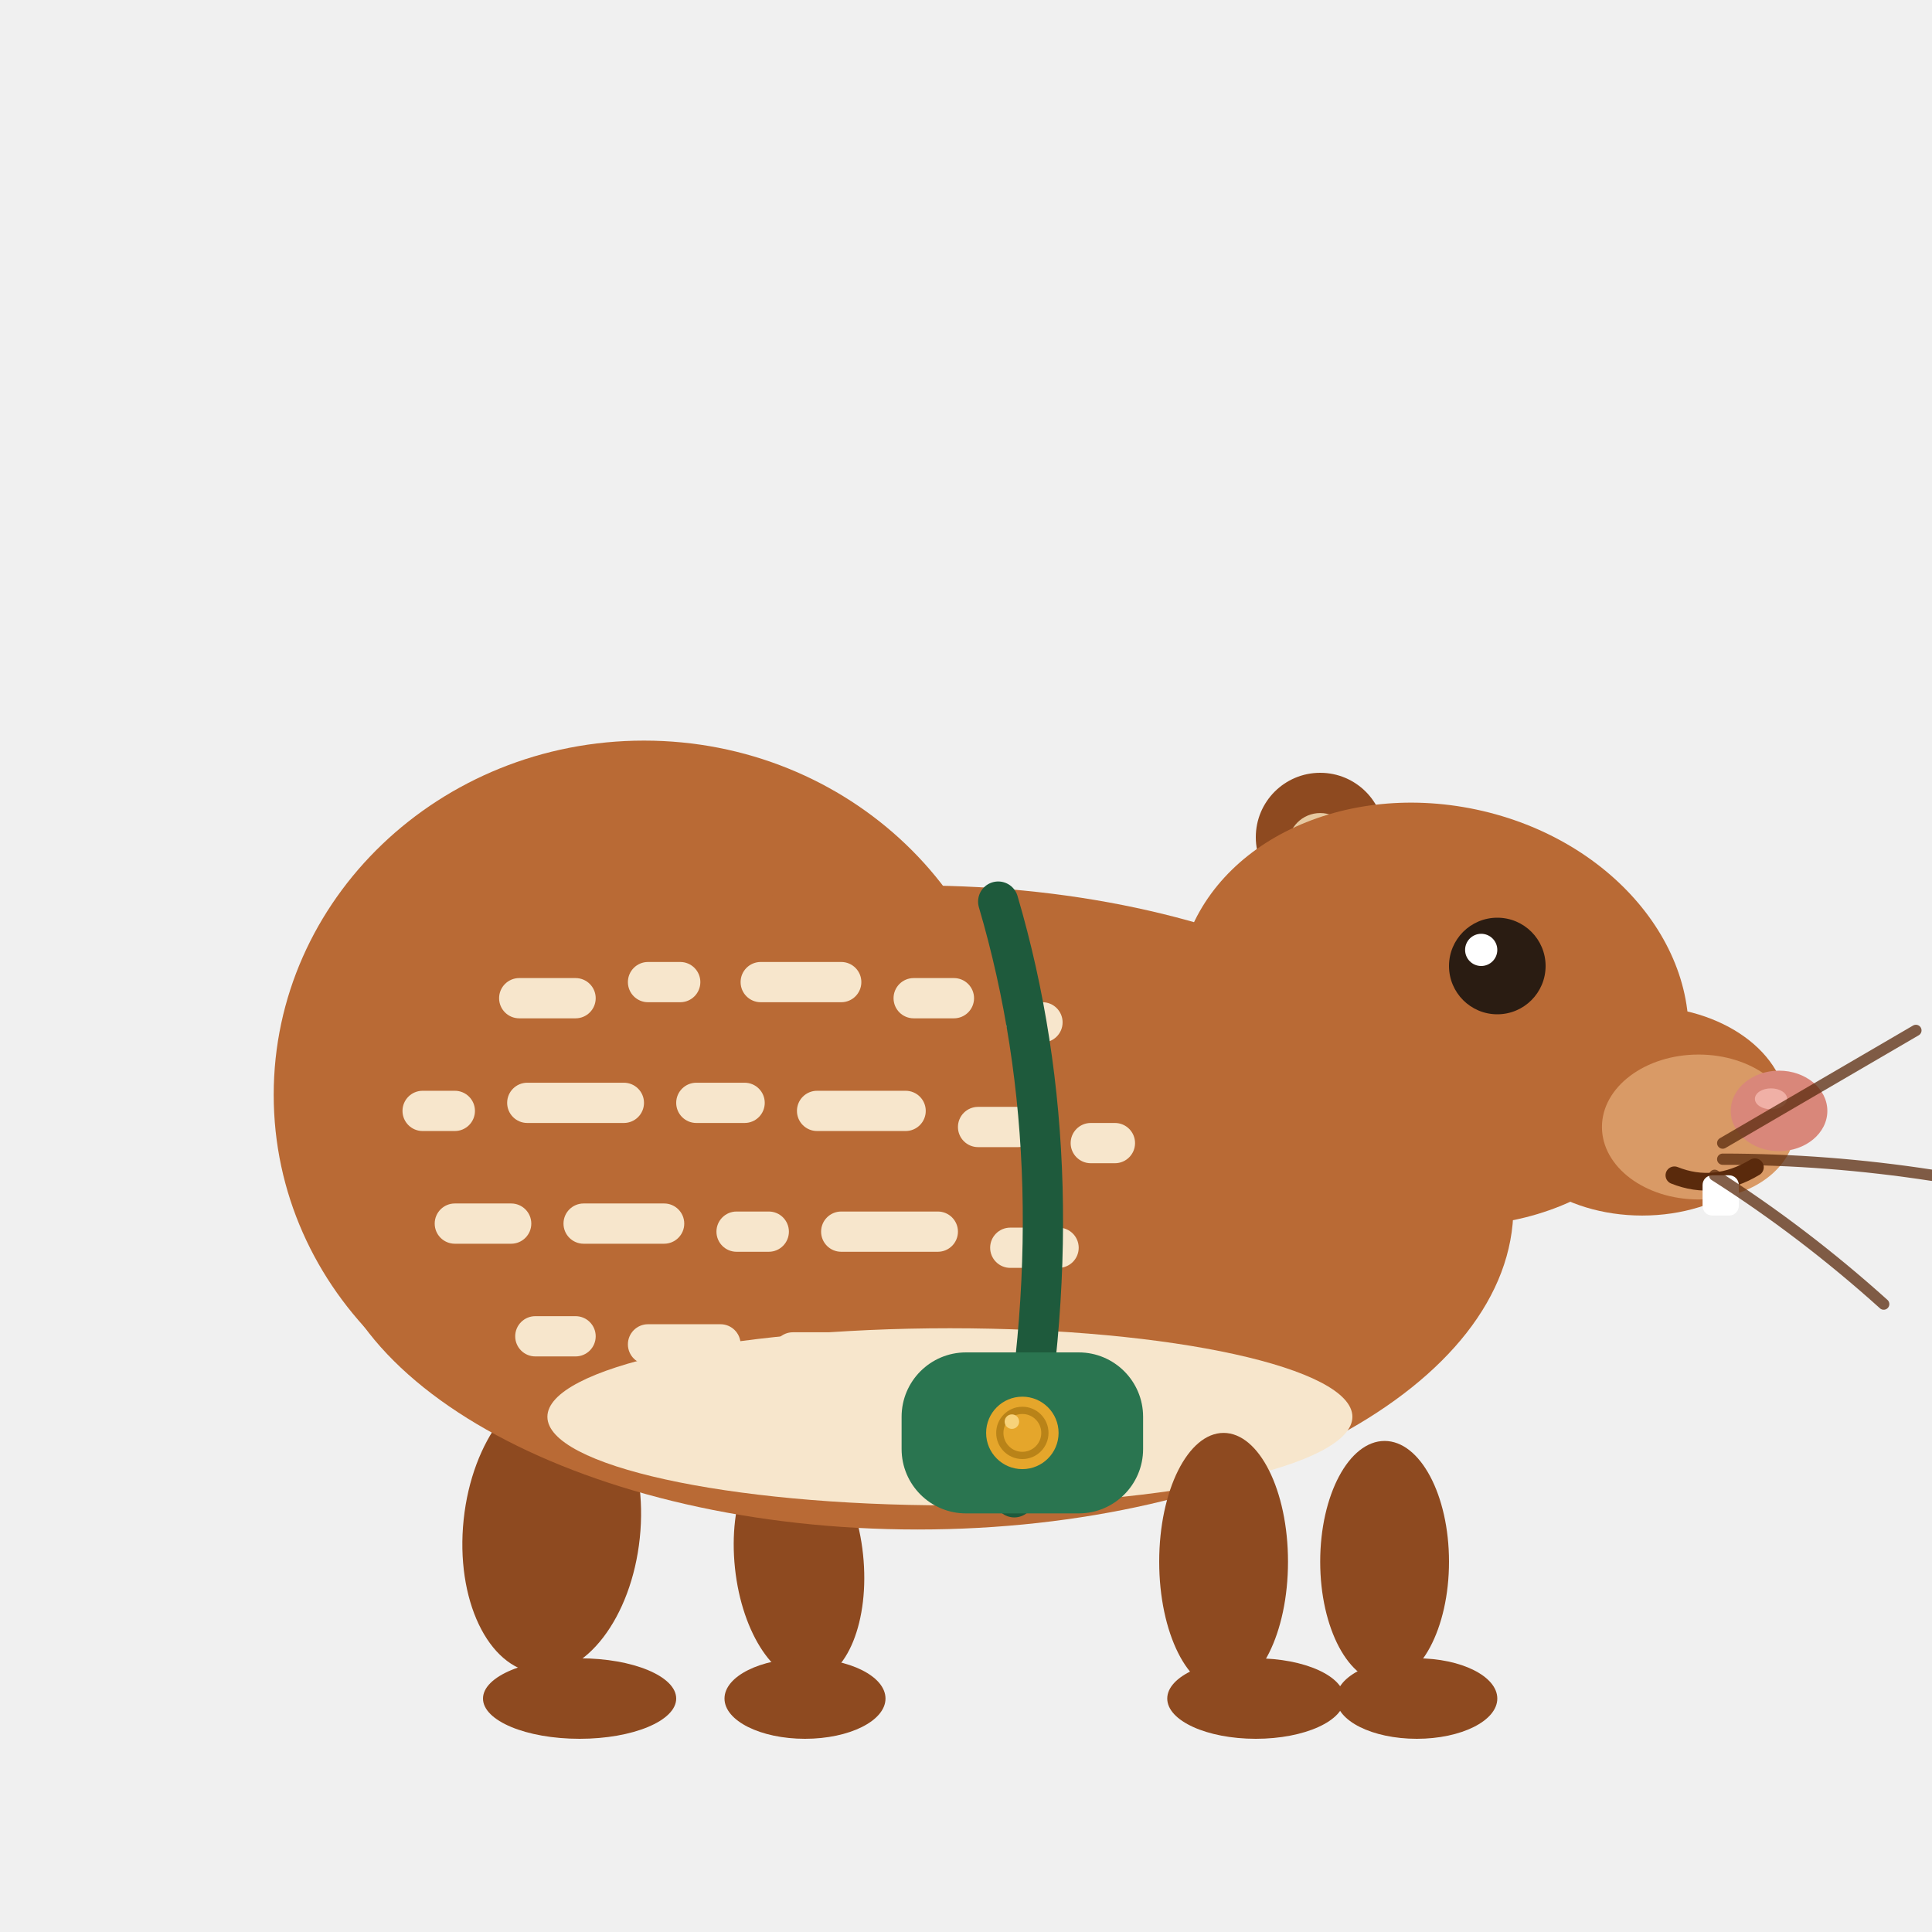
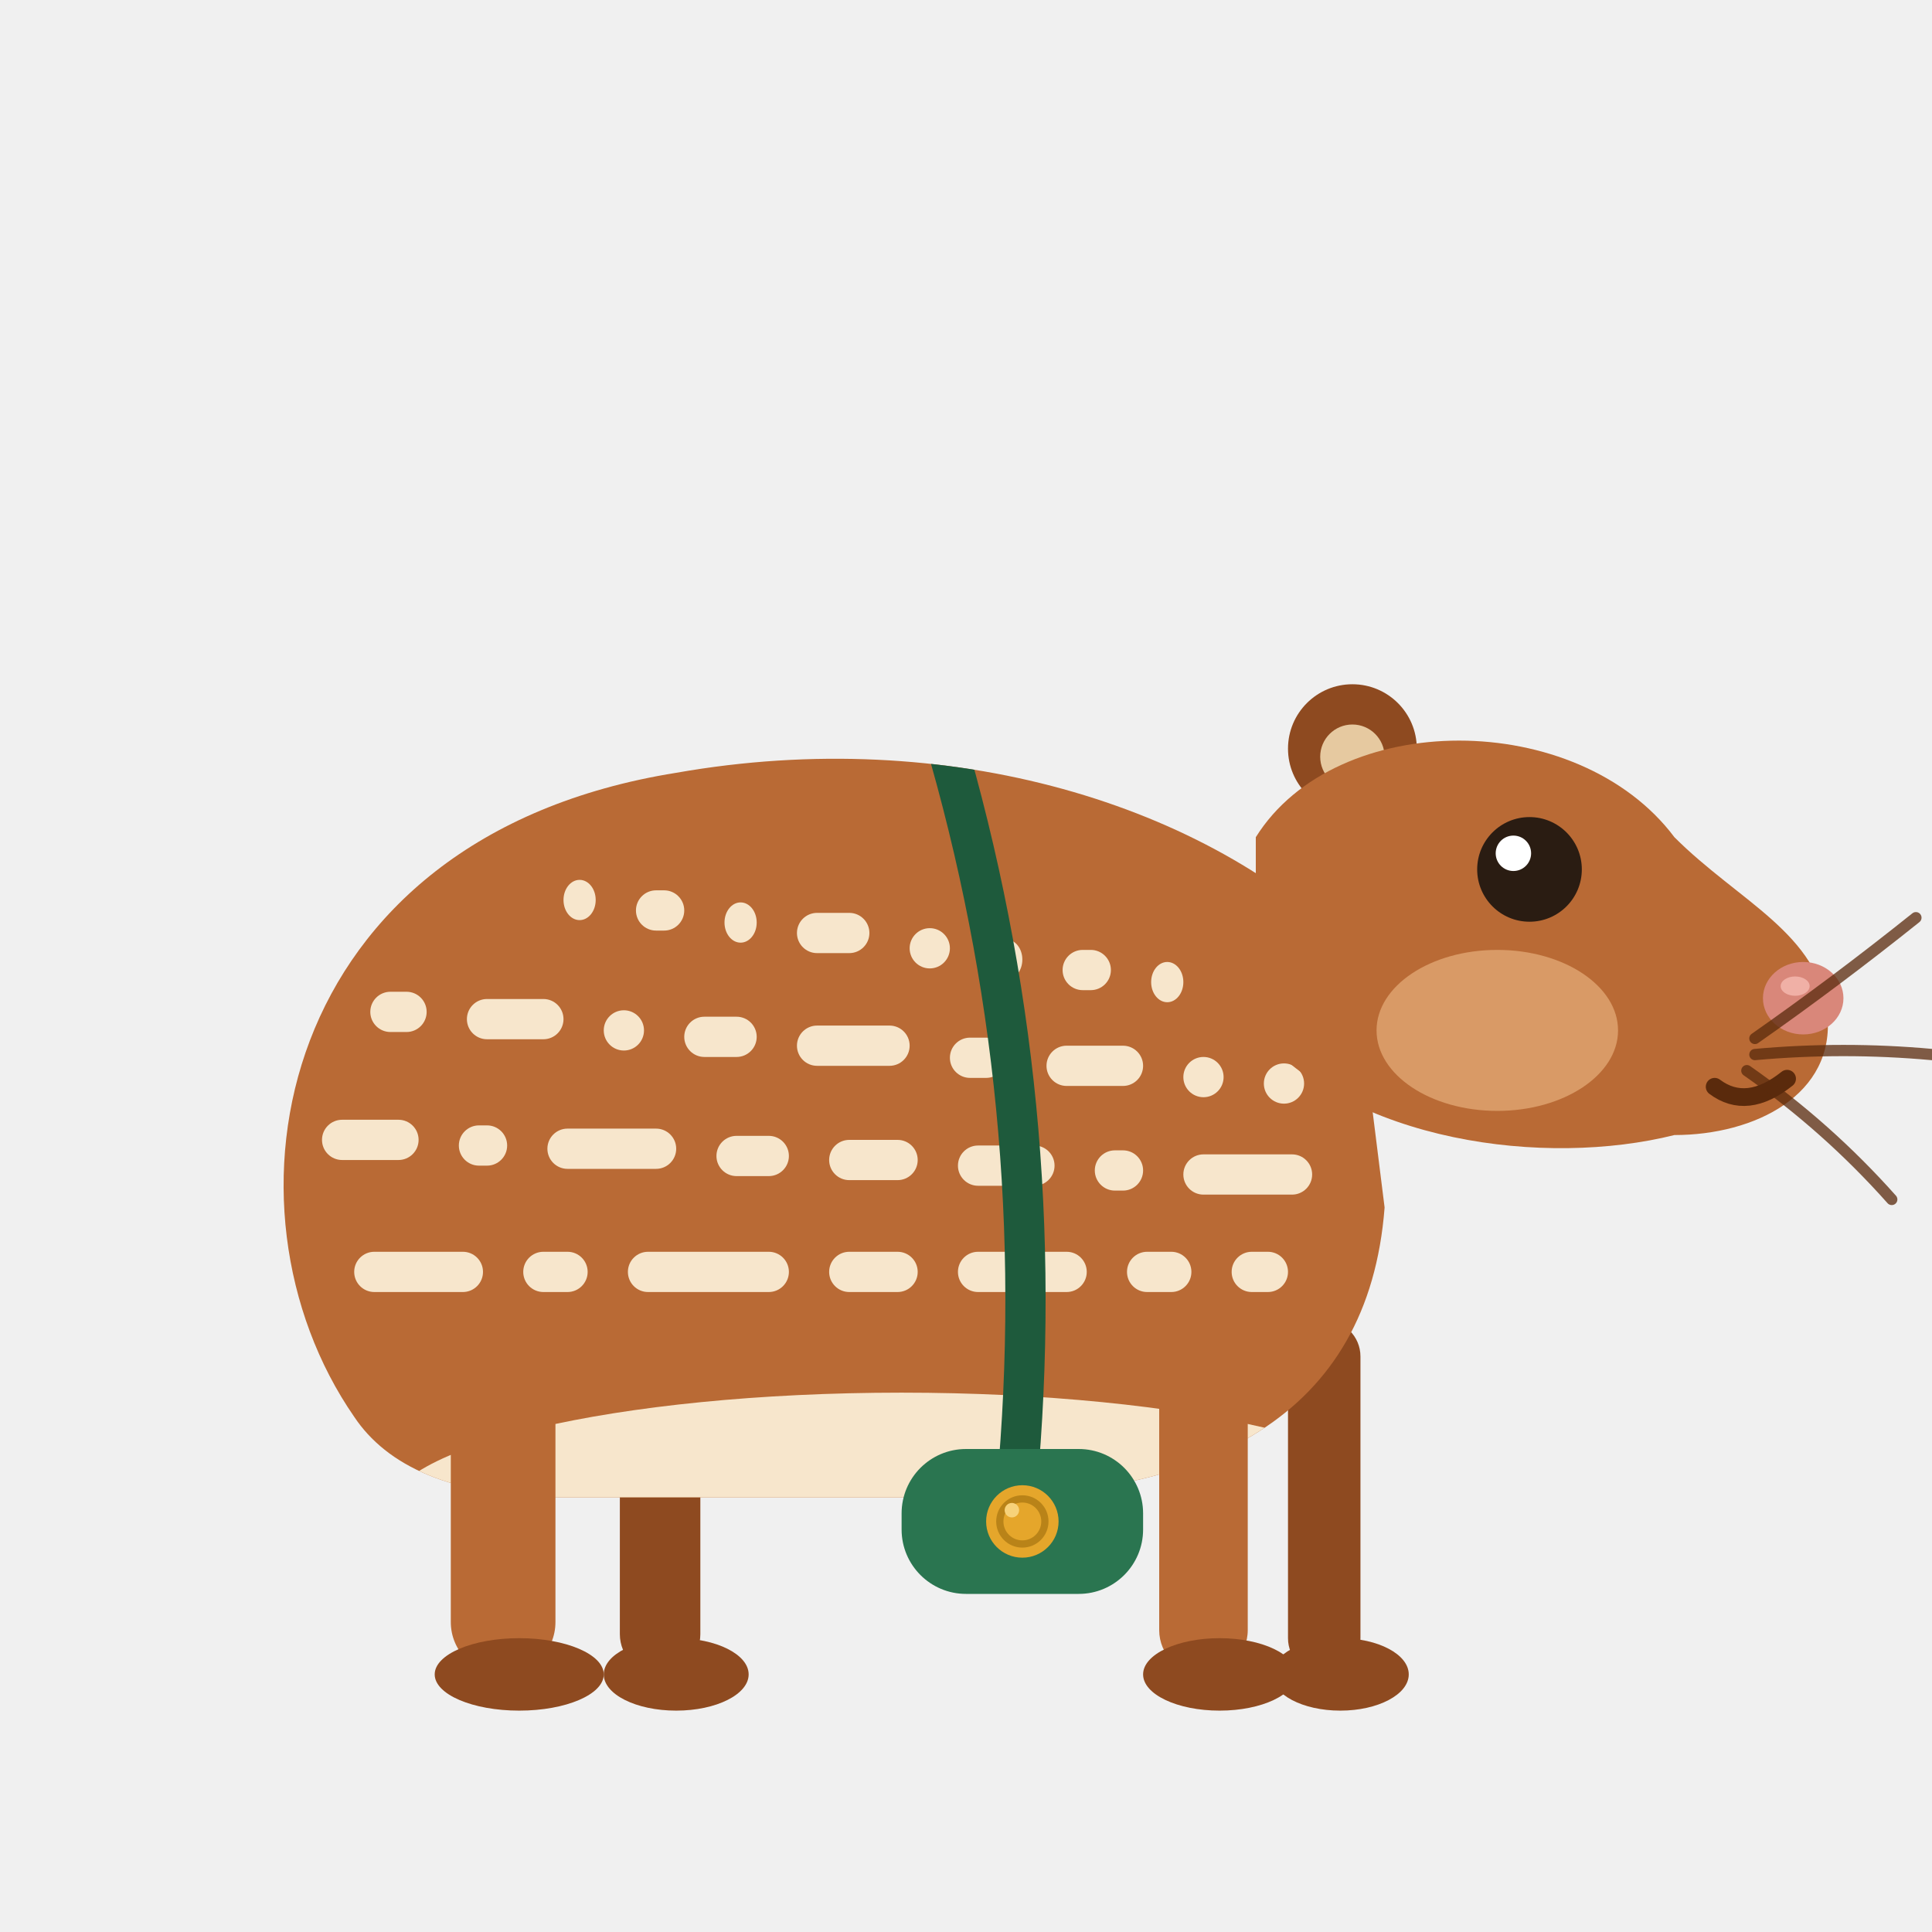
<svg xmlns="http://www.w3.org/2000/svg" viewBox="0 0 240 240" role="img" aria-labelledby="t">
-   <ellipse cx="70" cy="190" rx="11" ry="18" fill="#8E4A20" transform="rotate(6 70 176)" />
-   <ellipse cx="98" cy="194" rx="8" ry="15" fill="#8E4A20" transform="rotate(-6 98 182)" />
-   <ellipse cx="80" cy="136" rx="46" ry="44" fill="#B96A35" />
-   <ellipse cx="114" cy="150" rx="74" ry="40" fill="#B96A35" />
-   <ellipse cx="118" cy="176" rx="50" ry="11" fill="#F7E6CC" />
-   <rect x="62" y="121.5" width="12" height="5" rx="2.5" fill="#F7E6CC" />
-   <rect x="78" y="119.5" width="9" height="5" rx="2.5" fill="#F7E6CC" />
-   <rect x="92" y="119.5" width="15" height="5" rx="2.5" fill="#F7E6CC" />
-   <rect x="111" y="121.5" width="10" height="5" rx="2.5" fill="#F7E6CC" />
-   <rect x="125" y="124.5" width="7" height="5" rx="2.5" fill="#F7E6CC" />
-   <rect x="50" y="135.5" width="9" height="5" rx="2.5" fill="#F7E6CC" />
-   <rect x="63" y="134.5" width="17" height="5" rx="2.5" fill="#F7E6CC" />
-   <rect x="84" y="134.5" width="11" height="5" rx="2.5" fill="#F7E6CC" />
-   <rect x="99" y="135.5" width="16" height="5" rx="2.5" fill="#F7E6CC" />
-   <rect x="119" y="137.5" width="10" height="5" rx="2.5" fill="#F7E6CC" />
-   <rect x="133" y="139.5" width="8" height="5" rx="2.5" fill="#F7E6CC" />
-   <rect x="54" y="149.5" width="12" height="5" rx="2.5" fill="#F7E6CC" />
-   <rect x="70" y="149.5" width="15" height="5" rx="2.5" fill="#F7E6CC" />
-   <rect x="89" y="150.5" width="9" height="5" rx="2.5" fill="#F7E6CC" />
-   <rect x="102" y="150.5" width="17" height="5" rx="2.5" fill="#F7E6CC" />
-   <rect x="123" y="152.5" width="11" height="5" rx="2.5" fill="#F7E6CC" />
-   <rect x="64" y="163.5" width="10" height="5" rx="2.5" fill="#F7E6CC" />
-   <rect x="78" y="164.5" width="14" height="5" rx="2.5" fill="#F7E6CC" />
-   <rect x="96" y="165.5" width="11" height="5" rx="2.5" fill="#F7E6CC" />
-   <rect x="111" y="165.5" width="9" height="5" rx="2.5" fill="#F7E6CC" />
-   <path d="M124 112 Q134 146 126 186" fill="none" stroke="#1E5A3C" stroke-width="5" stroke-linecap="round" stroke-linejoin="round" />
-   <rect x="112" y="168" width="30" height="20" rx="8" fill="#2A7550" />
-   <circle cx="127" cy="178" r="4.5" fill="#E5A62B" />
-   <circle cx="127" cy="178" r="2.8" fill="none" stroke="#B98318" stroke-width="0.9" />
-   <circle cx="125.7" cy="176.6" r="0.9" fill="#F7D27A" />
-   <ellipse cx="152" cy="194" rx="8" ry="16" fill="#8E4A20" transform="rotate(0 152 180)" />
-   <ellipse cx="172" cy="194" rx="8" ry="15" fill="#8E4A20" transform="rotate(0 172 181)" />
-   <ellipse cx="72" cy="211" rx="12" ry="5" fill="#8E4A20" />
-   <ellipse cx="100" cy="211" rx="10" ry="5" fill="#8E4A20" />
-   <ellipse cx="156" cy="211" rx="11" ry="5" fill="#8E4A20" />
-   <ellipse cx="176" cy="211" rx="10" ry="5" fill="#8E4A20" />
-   <circle cx="164" cy="104" r="8" fill="#8E4A20" />
-   <circle cx="164" cy="105" r="4" fill="#E6C9A0" />
-   <ellipse cx="178" cy="126" rx="32" ry="26" fill="#B96A35" transform="rotate(12 178 126)" />
-   <ellipse cx="204" cy="138" rx="18" ry="13" fill="#B96A35" />
-   <ellipse cx="211" cy="140" rx="12" ry="9" fill="#D99A66" />
-   <circle cx="186" cy="120" r="6" fill="#2A1C12" />
-   <circle cx="184" cy="118" r="2" fill="#FFFFFF" />
-   <path d="M208 146 Q213 148 218 145" fill="none" stroke="#5A2A0C" stroke-width="2.2" stroke-linecap="round" stroke-linejoin="round" />
-   <rect x="211.5" y="146" width="4.5" height="5" rx="1.2" fill="#FFFFFF" />
-   <ellipse cx="221" cy="138" rx="6" ry="5" fill="#D9877A" />
-   <ellipse cx="220" cy="136.5" rx="2" ry="1.3" fill="#F0B0A6" />
-   <path d="M214 142 Q226 135 238 128" fill="none" stroke="#5A2A0C" stroke-width="1.4" stroke-linecap="round" stroke-linejoin="round" opacity="0.75" />
-   <path d="M214 144 Q227 144 240 146" fill="none" stroke="#5A2A0C" stroke-width="1.4" stroke-linecap="round" stroke-linejoin="round" opacity="0.75" />
-   <path d="M213 146 Q224 153 234 162" fill="none" stroke="#5A2A0C" stroke-width="1.4" stroke-linecap="round" stroke-linejoin="round" opacity="0.75" />
+   <defs>
+     <clipPath id="pacoca-lado">
+       <path d="M44 176 C26 150 34 104 84 96 C118 90 150 100 168 118 L172 150 C170 176 150 186 120 186 L70 186 C56 186 48 182 44 176 Z" />
+     </clipPath>
+   </defs>
+   <g>
+     <rect x="77" y="170" width="10" height="38" rx="5" fill="#8E4A20" />
+     <ellipse cx="84" cy="208" rx="9" ry="4.5" fill="#8E4A20" />
+   </g>
+   <g>
+     <rect x="160" y="164" width="9" height="44" rx="4.5" fill="#8E4A20" />
+     <ellipse cx="166.5" cy="208" rx="8.5" ry="4.5" fill="#8E4A20" />
+   </g>
+   <path d="M44 176 C26 150 34 104 84 96 C118 90 150 100 168 118 L172 150 C170 176 150 186 120 186 L70 186 C56 186 48 182 44 176 Z" fill="#B96A35" />
+   <g clip-path="url(#pacoca-lado)">
+     <rect x="70" y="109.3" width="4" height="5" rx="2.5" fill="#F7E6CC" />
+     <rect x="79" y="110.6" width="6" height="5" rx="2.5" fill="#F7E6CC" />
+     <rect x="90" y="112.1" width="4" height="5" rx="2.5" fill="#F7E6CC" />
+     <rect x="99" y="113.4" width="9" height="5" rx="2.5" fill="#F7E6CC" />
+     <rect x="113" y="115.3" width="5" height="5" rx="2.5" fill="#F7E6CC" />
+     <rect x="123" y="116.7" width="4" height="5" rx="2.5" fill="#F7E6CC" />
+     <rect x="132" y="118" width="6" height="5" rx="2.5" fill="#F7E6CC" />
+     <rect x="143" y="119.5" width="4" height="5" rx="2.5" fill="#F7E6CC" />
+     <rect x="46" y="123.2" width="7" height="5" rx="2.5" fill="#F7E6CC" />
+     <rect x="58" y="124.1" width="12" height="5" rx="2.5" fill="#F7E6CC" />
+     <rect x="75" y="125.5" width="5" height="5" rx="2.5" fill="#F7E6CC" />
+     <rect x="85" y="126.3" width="9" height="5" rx="2.5" fill="#F7E6CC" />
+     <rect x="99" y="127.4" width="14" height="5" rx="2.5" fill="#F7E6CC" />
+     <rect x="118" y="128.9" width="7" height="5" rx="2.5" fill="#F7E6CC" />
+     <rect x="130" y="129.9" width="12" height="5" rx="2.5" fill="#F7E6CC" />
+     <rect x="147" y="131.3" width="5" height="5" rx="2.5" fill="#F7E6CC" />
+     <rect x="157" y="132.1" width="5" height="5" rx="2.5" fill="#F7E6CC" />
+     <rect x="40" y="139.1" width="12" height="5" rx="2.5" fill="#F7E6CC" />
+     <rect x="57" y="139.8" width="6" height="5" rx="2.5" fill="#F7E6CC" />
+     <rect x="68" y="140.2" width="16" height="5" rx="2.5" fill="#F7E6CC" />
+     <rect x="89" y="141.1" width="9" height="5" rx="2.5" fill="#F7E6CC" />
+     <rect x="103" y="141.6" width="11" height="5" rx="2.5" fill="#F7E6CC" />
+     <rect x="119" y="142.3" width="12" height="5" rx="2.5" fill="#F7E6CC" />
+     <rect x="136" y="142.9" width="6" height="5" rx="2.5" fill="#F7E6CC" />
+     <rect x="147" y="143.4" width="16" height="5" rx="2.5" fill="#F7E6CC" />
+     <rect x="44" y="155.5" width="16" height="5" rx="2.5" fill="#F7E6CC" />
+     <rect x="65" y="155.5" width="8" height="5" rx="2.5" fill="#F7E6CC" />
+     <rect x="78" y="155.5" width="20" height="5" rx="2.5" fill="#F7E6CC" />
+     <rect x="103" y="155.5" width="11" height="5" rx="2.5" fill="#F7E6CC" />
+     <rect x="119" y="155.5" width="16" height="5" rx="2.5" fill="#F7E6CC" />
+     <rect x="140" y="155.5" width="8" height="5" rx="2.5" fill="#F7E6CC" />
+     <rect x="153" y="155.5" width="7" height="5" rx="2.5" fill="#F7E6CC" />
+     <ellipse cx="112" cy="188" rx="64" ry="15" fill="#F7E6CC" />
+     <path d="M118 94 Q131 140 126 188" fill="none" stroke="#1E5A3C" stroke-width="5" stroke-linecap="round" stroke-linejoin="round" />
+   </g>
+   <g>
+     <rect x="56" y="168" width="13" height="40" rx="6.5" fill="#B96A35" />
+     <ellipse cx="64.5" cy="208" rx="10.5" ry="4.5" fill="#8E4A20" />
+   </g>
+   <g>
+     <rect x="144" y="166" width="11" height="42" rx="5.5" fill="#B96A35" />
+     <ellipse cx="151.5" cy="208" rx="9.5" ry="4.5" fill="#8E4A20" />
+   </g>
+   <rect x="112" y="180" width="30" height="18" rx="8" fill="#2A7550" />
+   <circle cx="127" cy="189" r="4.5" fill="#E5A62B" />
+   <circle cx="127" cy="189" r="2.8" fill="none" stroke="#B98318" stroke-width="0.9" />
+   <circle cx="125.7" cy="187.6" r="0.9" fill="#F7D27A" />
+   <circle cx="168" cy="93" r="8" fill="#8E4A20" />
+   <circle cx="168" cy="94" r="4" fill="#E6C9A0" />
+   <path d="M156 104 C166 88 196 88 208 104 C216 112 226 116 227 126 C228 136 218 141 208 141 C192 145 168 142 156 128 Z" fill="#B96A35" />
+   <ellipse cx="186" cy="128" rx="15" ry="10" fill="#D99A66" />
+   <circle cx="190" cy="108" r="6.5" fill="#2A1C12" />
+   <circle cx="188" cy="106" r="2.2" fill="#FFFFFF" />
+   <ellipse cx="224" cy="124" rx="5" ry="4.5" fill="#D9877A" />
+   <ellipse cx="223" cy="122.5" rx="1.8" ry="1.2" fill="#F0B0A6" />
+   <path d="M213 135 Q217 138 222 134" fill="none" stroke="#5A2A0C" stroke-width="2.2" stroke-linecap="round" stroke-linejoin="round" />
+   <path d="M218 129 Q228 122 238 114" fill="none" stroke="#5A2A0C" stroke-width="1.4" stroke-linecap="round" stroke-linejoin="round" opacity="0.75" />
+   <path d="M218 131 Q229 130 240 131" fill="none" stroke="#5A2A0C" stroke-width="1.4" stroke-linecap="round" stroke-linejoin="round" opacity="0.75" />
+   <path d="M217 133 Q227 140 235 149" fill="none" stroke="#5A2A0C" stroke-width="1.4" stroke-linecap="round" stroke-linejoin="round" opacity="0.75" />
</svg>
